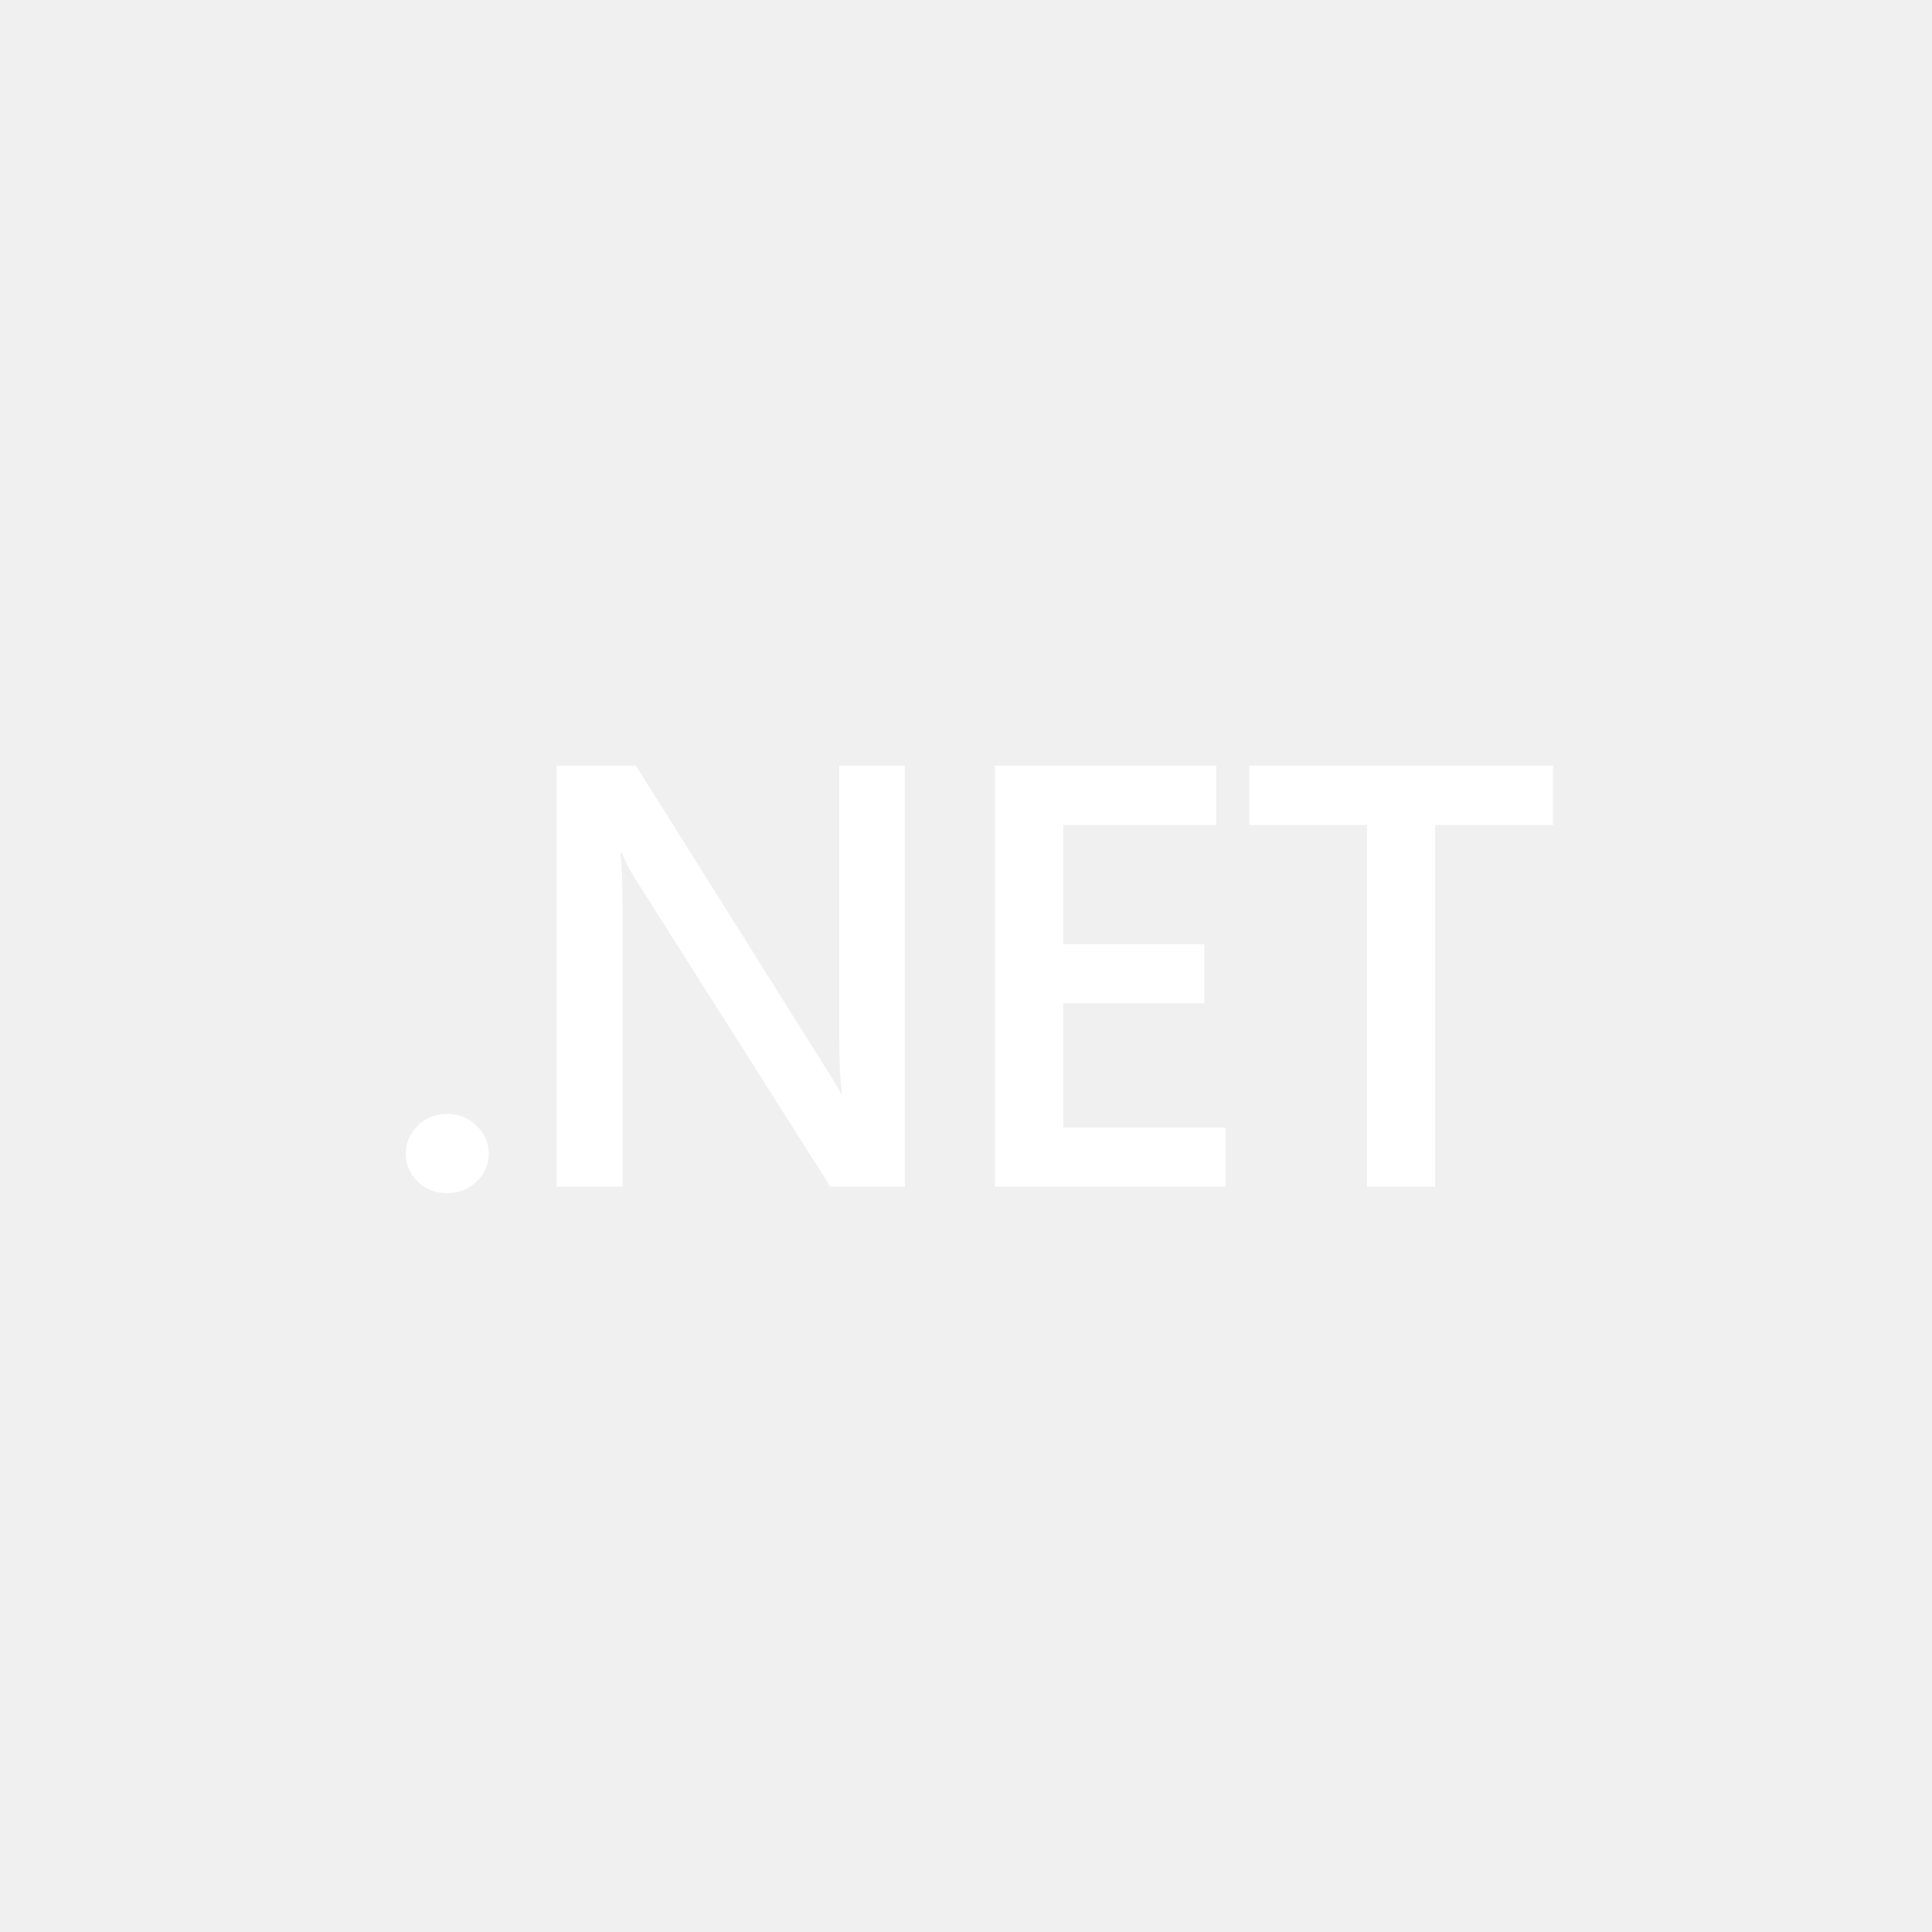
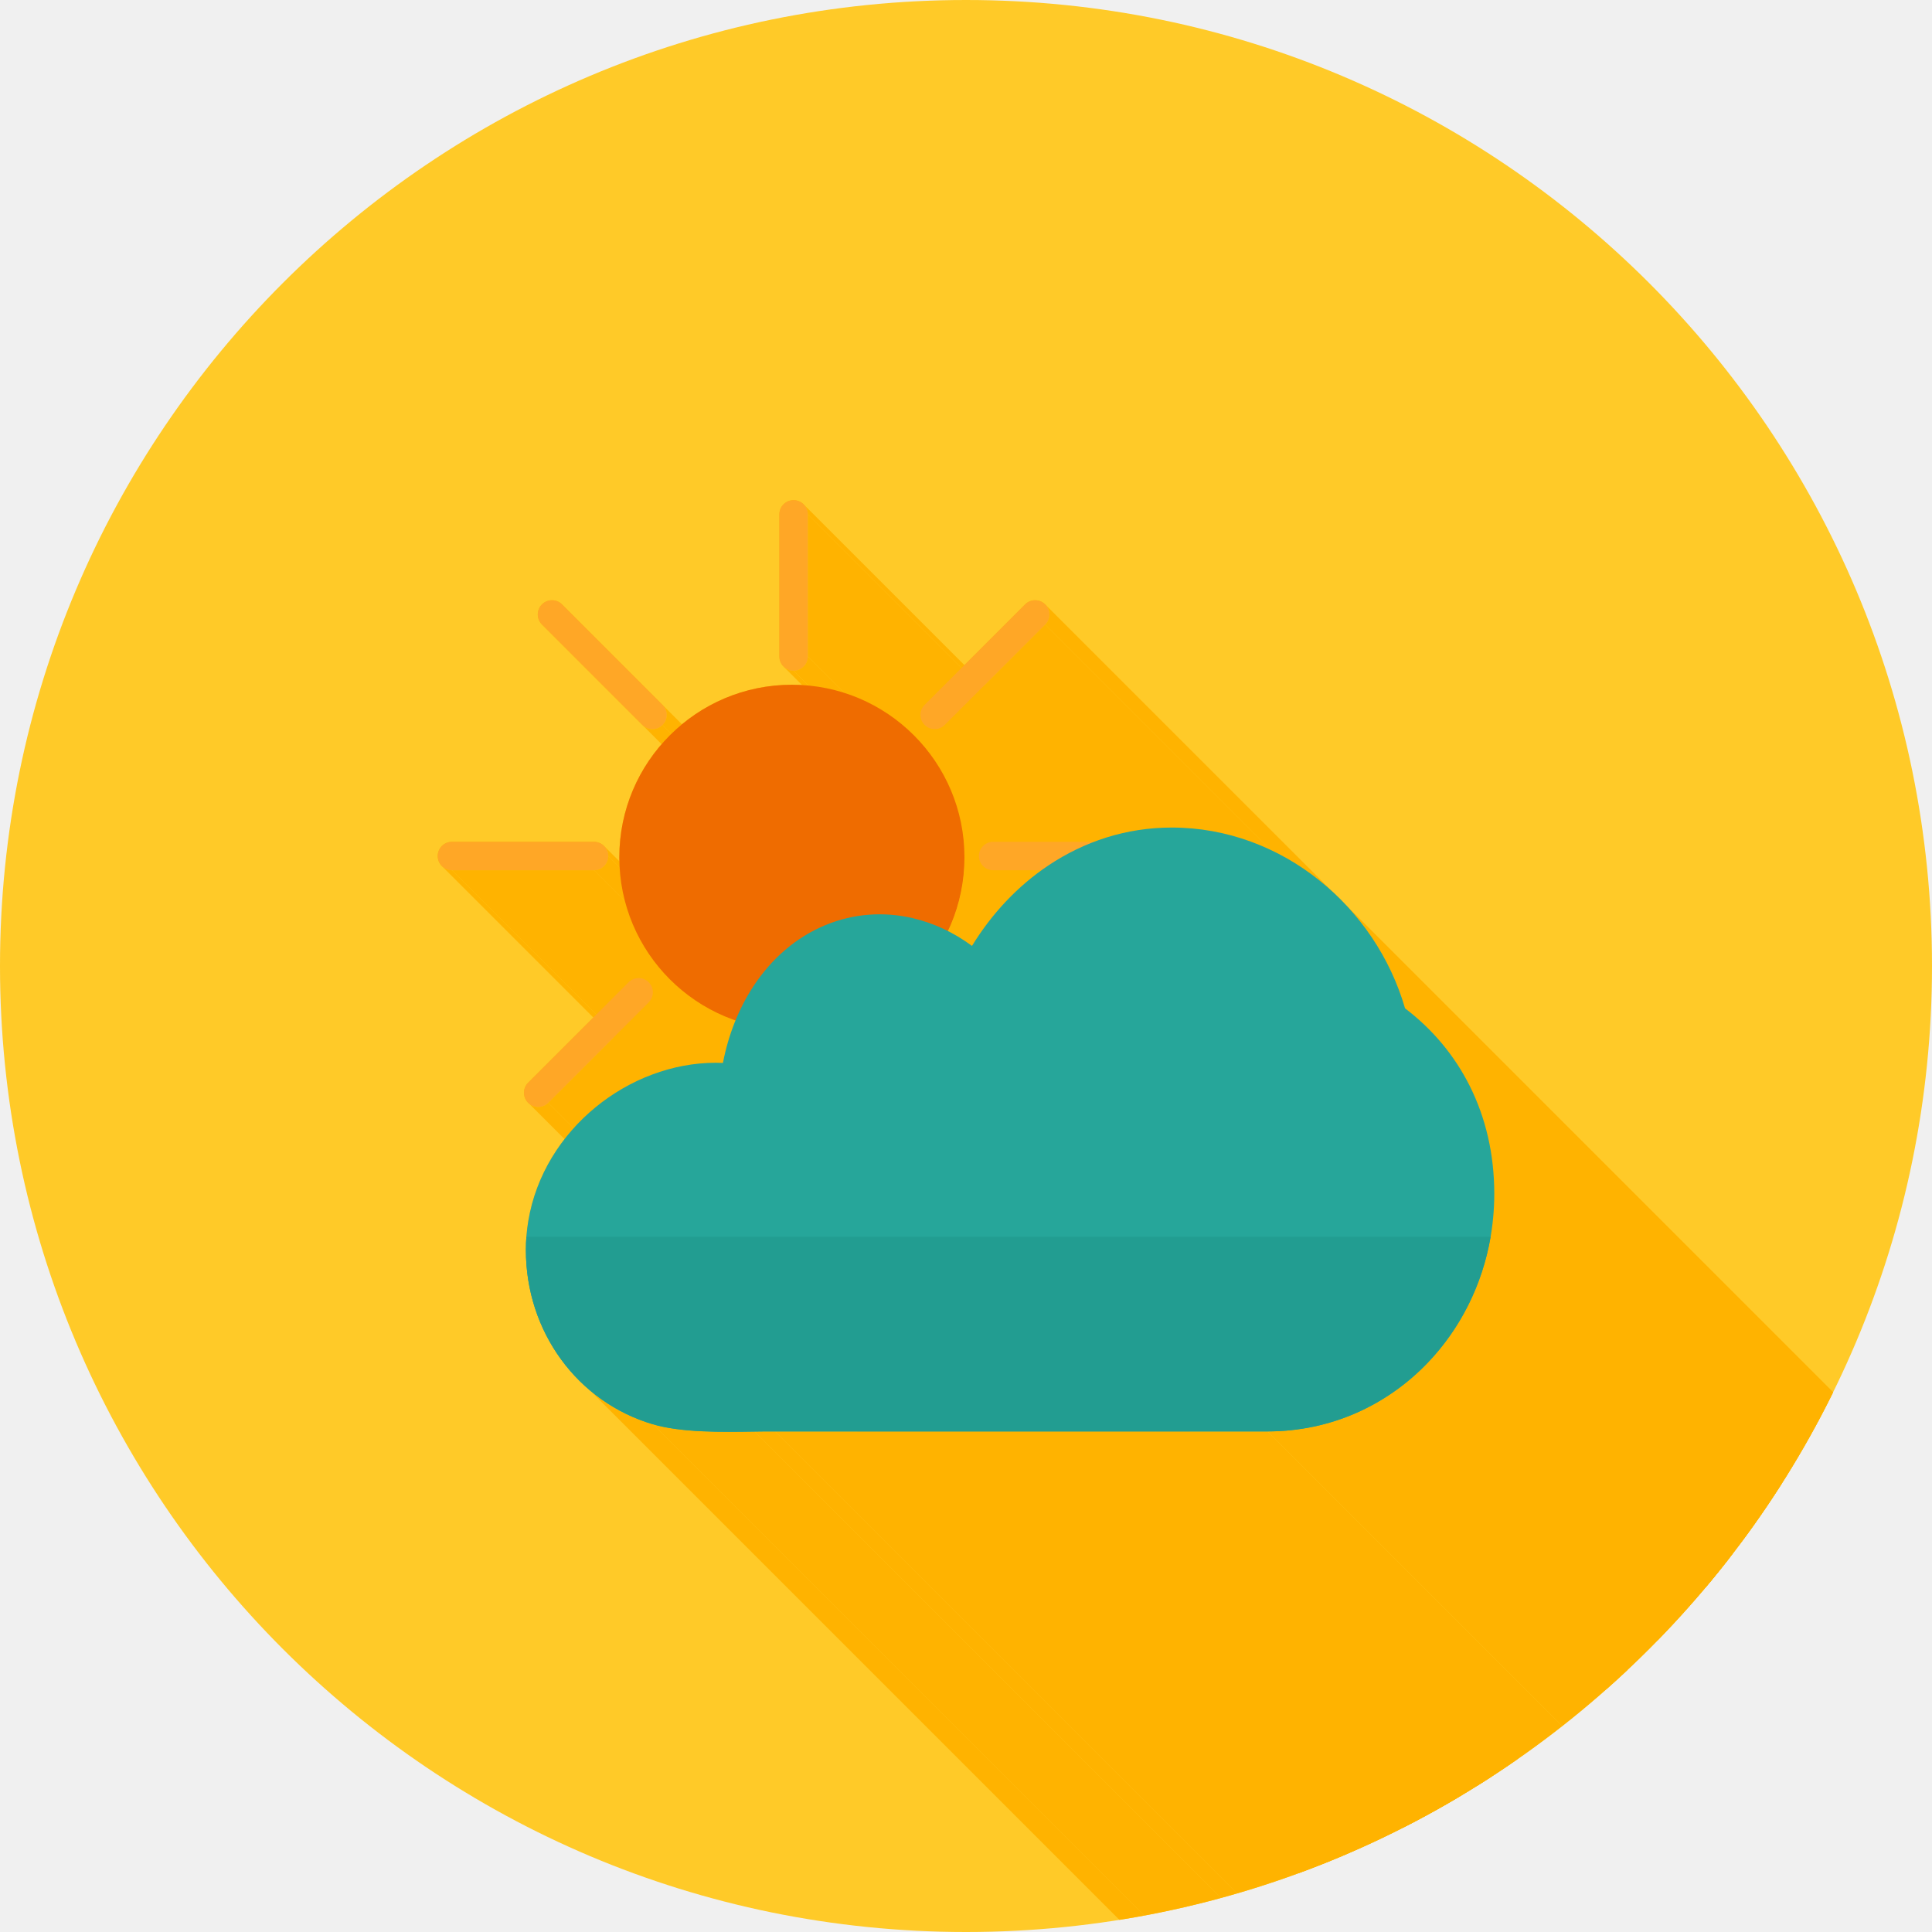
- <svg xmlns="http://www.w3.org/2000/svg" width="456" height="456" viewBox="0 0 456 456" version="1.1" xml:space="preserve" style="fill-rule:evenodd;clip-rule:evenodd;stroke-linejoin:round;stroke-miterlimit:2;">
-   <path d="m 105.5,281.609 c -2.703,0 -5.001,-0.9 -6.893,-2.702 -1.892,-1.848 -2.838,-4.042 -2.838,-6.582 0,-2.587 0.946,-4.804 2.838,-6.652 1.892,-1.848 4.19,-2.772 6.893,-2.772 2.748,0 5.068,0.924 6.96,2.772 1.937,1.848 2.906,4.064 2.906,6.652 0,2.54 -0.968,4.734 -2.906,6.582 -1.892,1.802 -4.212,2.702 -6.96,2.702 z" style="fill:#ffffff;fill-rule:nonzero;stroke-width:0.838" />
-   <path d="M 213.561,280.084 H 195.99 L 149.7,207.054 c -1.171,-1.848 -2.14,-3.765 -2.906,-5.751 h -0.406 c 0.361,2.125 0.541,6.675 0.541,13.65 v 65.132 h -15.543 v -99.36 h 18.719 l 44.737,71.298 c 1.892,2.957 3.109,4.989 3.649,6.098 h 0.27 c -0.45,-2.632 -0.676,-7.09 -0.676,-13.373 v -64.023 h 15.476 z" style="fill:#ffffff;fill-rule:nonzero;stroke-width:0.838" />
-   <path d="m 289.251,280.084 h -54.401 v -99.36 h 52.238 v 13.997 h -36.154 v 28.131 h 33.316 v 13.927 h -33.316 v 29.378 h 38.316 z" style="fill:#ffffff;fill-rule:nonzero;stroke-width:0.838" />
-   <path d="M 366.565,194.721 H 338.722 v 85.363 h -16.084 v -85.363 h -27.775 v -13.997 h 71.701 z" style="fill:#ffffff;fill-rule:nonzero;stroke-width:0.838" />
+ <svg xmlns="http://www.w3.org/2000/svg" xml:space="preserve" width="2048px" height="2048px" style="shape-rendering:geometricPrecision; text-rendering:geometricPrecision; image-rendering:optimizeQuality; fill-rule:evenodd; clip-rule:evenodd" viewBox="0 0 2048 2048">
+   <defs>
+     <style type="text/css">
+    
+     .fil2 {fill:none}
+     .fil4 {fill:#EF6C00}
+     .fil1 {fill:#FFB300}
+     .fil0 {fill:#FFCA28}
+     .fil6 {fill:#229D91;fill-rule:nonzero}
+     .fil5 {fill:#26A69A;fill-rule:nonzero}
+     .fil3 {fill:#FFA726;fill-rule:nonzero}
+    
+   </style>
+     <clipPath id="id0">
+       <path d="M1024 -0.001c565.541,0 1024,458.461 1024,1024 0,565.541 -458.461,1024 -1024,1024 -565.541,0 -1024,-458.461 -1024,-1024 0,-565.541 458.461,-1024 1024,-1024z" />
+     </clipPath>
+   </defs>
+   <g id="Layer_x0020_1">
+     <path class="fil0" d="M1024 -0.001c565.541,0 1024,458.461 1024,1024 0,565.541 -458.461,1024 -1024,1024 -565.541,0 -1024,-458.461 -1024,-1024 0,-565.541 458.461,-1024 1024,-1024z" />
+     <g style="clip-path:url(#id0)">
+       <g id="_464375616">
+         <g>
+           <polygon id="_4668027041" class="fil1" points="1107.94,640.687 2243.82,1776.57 2244.86,1777.71 2245.75,1778.93 2246.51,1780.21 2247.13,1781.55 2247.61,1782.93 2247.96,1784.34 2248.17,1785.77 2248.23,1787.22 2248.17,1788.66 2247.96,1790.09 2247.61,1791.51 2247.13,1792.89 2246.51,1794.22 2245.75,1795.5 2244.86,1796.72 2243.82,1797.87 1107.94,661.985 1108.98,660.841 1109.87,659.623 1110.63,658.34 1111.25,657.003 1111.73,655.623 1112.08,654.212 1112.29,652.779 1112.35,651.336 1112.29,649.893 1112.08,648.46 1111.73,647.049 1111.25,645.669 1110.63,644.332 1109.87,643.049 1108.98,641.83 " />
+           <polygon id="_466802728" class="fil1" points="851.864,534.615 1987.74,1670.5 1988.72,1671.57 1989.58,1672.73 1990.34,1673.97 1990.97,1675.28 1991.48,1676.67 1991.85,1678.11 1992.08,1679.61 1992.16,1681.15 856.275,545.265 856.197,543.724 855.969,542.229 855.598,540.786 855.092,539.402 854.457,538.086 853.703,536.843 852.836,535.683 " />
+           <polygon id="_466803616" class="fil1" points="856.275,545.265 1992.16,1681.15 1992.16,1831.76 856.275,695.873 " />
+           <polygon id="_466803688" class="fil1" points="1107.94,661.985 2243.82,1797.87 2137.33,1904.36 1001.45,768.481 " />
+           <polygon id="_466803760" class="fil1" points="856.275,695.873 1992.16,1831.76 1992.08,1833.3 1991.85,1834.79 1991.48,1836.23 1990.97,1837.62 1990.34,1838.93 1989.58,1840.18 1988.72,1841.34 1987.74,1842.41 1986.68,1843.38 1985.52,1844.24 1984.27,1845 1982.96,1845.63 1981.57,1846.14 1980.13,1846.51 1978.63,1846.74 1977.09,1846.82 841.214,710.934 842.754,710.856 844.249,710.628 845.692,710.258 847.077,709.751 848.392,709.117 849.635,708.362 850.795,707.495 851.864,706.523 852.836,705.454 853.703,704.294 854.457,703.052 855.092,701.736 855.598,700.352 855.969,698.908 856.197,697.413 " />
+           <polygon id="_466803832" class="fil1" points="595.782,640.687 1731.66,1776.57 1838.16,1883.07 702.278,747.184 " />
+           <polygon id="_466803904" class="fil1" points="629.67,922.478 1765.55,2058.36 1614.94,2058.36 479.061,922.478 " />
+           <polygon id="_466803976" class="fil1" points="821.603,1517.36 1957.48,2653.25 1955.3,2653.25 1953.28,2653.25 1951.42,2653.25 1949.7,2653.26 1948.1,2653.26 1946.63,2653.27 1945.27,2653.28 1944,2653.29 1942.82,2653.3 1941.71,2653.31 1940.67,2653.33 1939.68,2653.34 1938.72,2653.35 1937.79,2653.37 1936.88,2653.38 1935.97,2653.39 800.092,1517.51 800.999,1517.5 801.91,1517.48 802.838,1517.47 803.794,1517.46 804.788,1517.44 805.834,1517.43 806.942,1517.42 808.123,1517.41 809.389,1517.4 810.752,1517.39 812.223,1517.38 813.814,1517.38 815.535,1517.37 817.4,1517.37 819.419,1517.36 " />
+           <polygon id="_466804048" class="fil1" points="800.092,1517.51 1935.97,2653.39 1932.68,2653.45 1929.35,2653.5 1925.98,2653.54 1922.58,2653.59 1919.14,2653.62 1915.68,2653.65 1912.19,2653.67 1908.68,2653.68 1905.16,2653.67 1901.62,2653.65 1898.07,2653.61 1894.52,2653.55 1890.97,2653.47 1887.41,2653.37 1883.87,2653.25 1880.33,2653.1 1876.8,2652.92 1873.3,2652.71 1869.81,2652.47 1866.35,2652.2 1862.91,2651.89 1859.51,2651.54 1856.14,2651.16 1852.81,2650.74 1849.52,2650.27 1846.28,2649.76 1843.08,2649.21 1839.95,2648.6 1836.86,2647.95 1833.84,2647.25 1830.88,2646.49 1828,2645.68 692.115,1509.8 695.004,1510.61 697.96,1511.36 700.981,1512.07 704.064,1512.72 707.203,1513.32 710.396,1513.88 713.638,1514.39 716.926,1514.85 720.257,1515.28 723.625,1515.66 727.03,1516.01 730.466,1516.31 733.929,1516.59 737.417,1516.83 740.924,1517.04 744.448,1517.22 747.986,1517.37 751.531,1517.49 755.084,1517.59 758.638,1517.67 762.19,1517.73 765.736,1517.77 769.274,1517.79 772.798,1517.8 776.306,1517.79 779.794,1517.77 783.258,1517.74 786.695,1517.71 790.1,1517.66 793.471,1517.61 796.803,1517.56 " />
+           <polygon id="_466804120" class="fil1" points="692.115,1509.8 1828,2645.68 1824.29,2644.55 1820.62,2643.34 1816.99,2642.07 1813.39,2640.71 1809.83,2639.29 1806.31,2637.8 1802.83,2636.23 1799.38,2634.6 1795.98,2632.9 1792.62,2631.13 1789.29,2629.29 1786.02,2627.39 1782.78,2625.42 1779.59,2623.39 1776.45,2621.3 1773.35,2619.14 1770.29,2616.92 1767.29,2614.64 1764.33,2612.3 1761.42,2609.9 625.539,1474.02 628.449,1476.42 631.407,1478.76 634.413,1481.04 637.466,1483.26 640.565,1485.41 643.711,1487.51 646.901,1489.54 650.136,1491.51 653.413,1493.41 656.735,1495.25 660.096,1497.02 663.5,1498.72 666.944,1500.35 670.427,1501.91 673.949,1503.41 677.509,1504.83 681.107,1506.18 684.741,1507.46 688.411,1508.67 " />
+           <polygon id="_466804192" class="fil1" points="687.648,1041.2 1823.53,2177.08 1824.56,2178.22 1825.46,2179.44 1826.22,2180.73 1826.84,2182.06 1827.32,2183.44 1827.66,2184.85 1827.87,2186.29 1827.94,2187.73 1827.87,2189.17 1827.66,2190.61 1827.32,2192.02 1826.84,2193.4 1826.22,2194.73 1825.46,2196.02 1824.56,2197.23 1823.53,2198.38 687.648,1062.5 688.681,1061.35 689.578,1060.13 690.336,1058.85 690.956,1057.51 691.438,1056.13 691.783,1054.72 691.99,1053.29 692.058,1051.85 691.99,1050.4 691.783,1048.97 691.438,1047.56 690.956,1046.18 690.336,1044.84 689.578,1043.56 688.681,1042.34 " />
+           <polygon id="_466804264" class="fil1" points="841.214,710.934 1977.09,1846.82 1975.55,1846.74 1974.06,1846.51 1972.62,1846.14 1971.23,1845.63 1969.92,1845 1968.67,1844.24 1967.51,1843.38 1966.44,1842.41 830.564,706.523 831.634,707.495 832.794,708.362 834.035,709.117 835.352,709.751 836.735,710.258 838.178,710.628 839.673,710.856 " />
+           <polygon id="_466804336" class="fil1" points="968.779,779.442 2104.66,1915.32 2110.72,1921.68 2116.47,1928.32 2121.9,1935.23 2127,1942.4 2131.76,1949.82 2136.16,1957.48 2140.2,1965.37 2143.86,1973.47 2147.14,1981.78 2150.01,1990.28 2152.48,1998.96 2154.52,2007.81 2156.13,2016.82 2157.29,2025.97 2158,2035.26 2158.24,2044.67 2158.22,2047.29 2158.17,2049.9 2158.07,2052.5 2157.95,2055.09 2157.78,2057.67 2157.59,2060.24 2157.35,2062.8 2157.08,2065.35 2156.78,2067.89 2156.44,2070.42 2156.07,2072.93 2155.66,2075.44 2155.22,2077.94 2154.75,2080.42 2154.24,2082.89 2153.7,2085.35 2153.13,2087.79 2152.52,2090.23 2151.88,2092.65 2151.21,2095.06 2150.51,2097.45 2149.78,2099.83 2149.01,2102.2 2148.21,2104.55 2147.39,2106.89 2146.53,2109.21 2145.64,2111.52 2144.72,2113.81 2143.77,2116.09 2142.8,2118.35 2141.79,2120.6 2140.75,2122.83 1004.87,986.944 1005.91,984.714 1006.91,982.468 1007.89,980.206 1008.84,977.929 1009.76,975.635 1010.65,973.327 1011.51,971.004 1012.33,968.666 1013.13,966.315 1013.89,963.948 1014.63,961.568 1015.33,959.174 1016,956.766 1016.64,954.346 1017.25,951.911 1017.82,949.465 1018.36,947.006 1018.87,944.535 1019.34,942.053 1019.78,939.557 1020.19,937.051 1020.56,934.534 1020.9,932.005 1021.2,929.466 1021.47,926.916 1021.7,924.355 1021.9,921.785 1022.07,919.205 1022.19,916.615 1022.28,914.017 1022.34,911.409 1022.36,908.792 1022.12,899.378 1021.41,890.089 1020.25,880.934 1018.64,871.926 1016.6,863.075 1014.13,854.395 1011.26,845.896 1007.98,837.588 1004.32,829.485 1000.28,821.598 995.874,813.937 991.116,806.515 986.016,799.344 980.585,792.433 974.835,785.795 " />
+           <polygon id="_466804408" class="fil1" points="1001.45,768.481 2137.33,1904.36 2136.18,1905.4 2134.97,1906.29 2133.68,1907.05 2132.35,1907.67 2130.97,1908.15 2129.56,1908.5 2128.12,1908.71 2126.68,1908.77 2125.24,1908.71 2123.8,1908.5 2122.39,1908.15 2121.01,1907.67 2119.68,1907.05 2118.39,1906.29 2117.17,1905.4 2116.03,1904.36 980.149,768.481 981.292,769.515 982.511,770.411 983.794,771.169 985.131,771.79 986.511,772.271 987.922,772.616 989.355,772.823 990.798,772.892 992.241,772.823 993.674,772.616 995.085,772.271 996.465,771.79 997.802,771.169 999.085,770.411 1000.3,769.515 " />
+           <polygon id="_466804480" class="fil1" points="1428.65,961.315 2564.53,2097.2 2567.98,2101.03 2571.37,2104.93 2574.68,2108.89 2577.91,2112.92 2581.07,2117 2584.16,2121.15 2587.16,2125.36 2590.09,2129.63 2592.94,2133.95 2595.7,2138.33 2598.39,2142.77 2600.99,2147.26 2603.51,2151.8 2605.94,2156.39 2608.28,2161.03 2610.54,2165.71 2612.71,2170.45 2614.79,2175.22 2616.77,2180.05 2618.67,2184.91 2620.47,2189.82 2622.17,2194.77 2623.79,2199.75 2625.3,2204.78 1489.42,1068.89 1487.9,1063.87 1486.29,1058.89 1484.59,1053.94 1482.79,1049.03 1480.89,1044.17 1478.91,1039.34 1476.83,1034.56 1474.66,1029.83 1472.4,1025.14 1470.06,1020.5 1467.63,1015.91 1465.11,1011.37 1462.51,1006.89 1459.82,1002.45 1457.06,998.071 1454.21,993.747 1451.28,989.48 1448.27,985.27 1445.19,981.121 1442.03,977.033 1438.8,973.007 1435.49,969.044 1432.1,965.147 " />
+           <polygon id="_466804552" class="fil1" points="1521.88,1098.54 2657.76,2234.42 2660.01,2236.92 2662.21,2239.45 2664.38,2242 2666.5,2244.59 2668.59,2247.2 2670.65,2249.85 2672.66,2252.52 2674.63,2255.23 2676.57,2257.96 2678.47,2260.72 2680.32,2263.5 2682.14,2266.32 2683.92,2269.16 2685.66,2272.03 2687.36,2274.93 2689.01,2277.85 2690.63,2280.81 2692.21,2283.79 2693.74,2286.79 1557.86,1150.91 1556.33,1147.9 1554.75,1144.92 1553.13,1141.97 1551.47,1139.05 1549.78,1136.15 1548.04,1133.28 1546.26,1130.44 1544.44,1127.62 1542.58,1124.83 1540.69,1122.07 1538.75,1119.34 1536.78,1116.64 1534.76,1113.97 1532.71,1111.32 1530.62,1108.71 1528.5,1106.12 1526.33,1103.56 1524.13,1101.04 " />
+           <polygon id="_466804624" class="fil1" points="1104.02,922.478 2239.91,2058.36 2188.64,2058.36 1052.76,922.478 " />
+           <polygon id="_466804696" class="fil1" points="479.061,922.478 1614.94,2058.36 1613.4,2058.28 1611.91,2058.05 1610.46,2057.68 1609.08,2057.18 1607.76,2056.54 1606.52,2055.79 1605.36,2054.92 1604.29,2053.95 468.411,918.067 469.48,919.039 470.64,919.906 471.883,920.661 473.198,921.295 474.583,921.801 476.026,922.172 477.521,922.4 " />
+           <polygon id="_466804768" class="fil1" points="581.151,1168.99 1717.03,2304.87 1715.89,2305.91 1714.67,2306.8 1713.39,2307.56 1712.05,2308.18 1710.67,2308.66 1709.26,2309.01 1707.83,2309.22 1706.38,2309.28 1704.94,2309.22 1703.51,2309.01 1702.1,2308.66 1700.72,2308.18 1699.38,2307.56 1698.1,2306.8 1696.88,2305.91 560.997,1170.03 562.216,1170.92 563.498,1171.68 564.835,1172.3 566.215,1172.78 567.626,1173.13 569.059,1173.33 570.502,1173.4 571.946,1173.33 573.378,1173.13 574.79,1172.78 576.169,1172.3 577.506,1171.68 578.789,1170.92 580.008,1170.03 " />
+           <polygon id="_466804840" class="fil1" points="640.32,896.767 1776.2,2032.65 1777.17,2033.72 1778.04,2034.88 1778.79,2036.12 1779.43,2037.44 1779.94,2038.82 1780.31,2040.26 1780.53,2041.76 1780.61,2043.3 644.731,907.417 644.653,905.877 644.425,904.381 644.054,902.938 643.548,901.554 642.913,900.238 642.159,898.996 641.292,897.836 " />
+           <polygon id="_466804912" class="fil1" points="702.278,747.184 1838.16,1883.07 1839.19,1884.21 1840.09,1885.43 1840.85,1886.71 1841.47,1888.05 1841.95,1889.43 1842.29,1890.84 1842.5,1892.27 1842.57,1893.71 1842.5,1895.16 1842.29,1896.59 1841.95,1898 1841.47,1899.38 1840.85,1900.72 1840.09,1902 1839.19,1903.22 1838.16,1904.36 702.278,768.481 703.312,767.338 704.208,766.119 704.966,764.836 705.586,763.499 706.068,762.12 706.413,760.708 706.62,759.276 706.688,757.832 706.62,756.389 706.413,754.956 706.068,753.545 705.586,752.166 704.966,750.829 704.208,749.546 703.312,748.327 " />
+           <polygon id="_466804984" class="fil1" points="702.278,768.481 1838.16,1904.36 1837.02,1905.4 1835.8,1906.29 1834.51,1907.05 1833.18,1907.67 1831.8,1908.15 1830.39,1908.5 1828.95,1908.71 1827.51,1908.77 1826.07,1908.71 1824.63,1908.5 1823.22,1908.15 1821.84,1907.67 1820.51,1907.05 1819.22,1906.29 1818,1905.4 1816.86,1904.36 680.98,768.481 682.124,769.515 683.343,770.411 684.625,771.169 685.962,771.79 687.342,772.271 688.753,772.616 690.186,772.823 691.629,772.892 693.073,772.823 694.505,772.616 695.917,772.271 697.296,771.79 698.633,771.169 699.916,770.411 701.135,769.515 " />
+           <polygon id="_466805056" class="fil1" points="1513.75,1444.24 2649.63,2580.12 2645.54,2584.3 2641.37,2588.38 2637.09,2592.35 2632.73,2596.22 2628.27,2599.98 2623.72,2603.62 2619.09,2607.16 2614.37,2610.58 2609.57,2613.89 2604.68,2617.07 2599.72,2620.14 2594.67,2623.09 2589.55,2625.91 2584.34,2628.6 2579.07,2631.17 2573.72,2633.6 2568.3,2635.91 2562.81,2638.08 2557.26,2640.11 2551.64,2642.01 2545.95,2643.76 2540.2,2645.37 2534.38,2646.84 2528.51,2648.16 2522.58,2649.34 2516.59,2650.36 2510.55,2651.24 2504.45,2651.95 2498.31,2652.52 2492.11,2652.92 2485.86,2653.16 2479.57,2653.25 1343.69,1517.36 1349.98,1517.28 1356.23,1517.04 1362.43,1516.63 1368.57,1516.07 1374.67,1515.35 1380.71,1514.48 1386.7,1513.46 1392.63,1512.28 1398.5,1510.96 1404.32,1509.49 1410.07,1507.88 1415.75,1506.12 1421.38,1504.23 1426.93,1502.19 1432.42,1500.02 1437.84,1497.72 1443.19,1495.28 1448.46,1492.72 1453.66,1490.02 1458.79,1487.2 1463.83,1484.26 1468.8,1481.19 1473.69,1478 1478.49,1474.7 1483.21,1471.28 1487.84,1467.74 1492.39,1464.09 1496.85,1460.33 1501.21,1456.47 1505.48,1452.49 1509.66,1448.42 " />
+           <polygon id="_466805128" class="fil1" points="1557.86,1150.91 2693.74,2286.79 2695.32,2289.98 2696.84,2293.2 2698.32,2296.44 2699.75,2299.72 2701.14,2303.01 2702.47,2306.34 2703.76,2309.69 2705.01,2313.07 2706.2,2316.47 2707.34,2319.9 2708.44,2323.35 2709.49,2326.83 2710.49,2330.33 2711.44,2333.86 2712.34,2337.41 2713.19,2340.99 2713.99,2344.59 2714.74,2348.21 2715.45,2351.86 2716.1,2355.53 2716.7,2359.22 2717.25,2362.93 2717.74,2366.67 2718.19,2370.43 2718.58,2374.21 2718.93,2378.02 2719.22,2381.84 2719.46,2385.69 2719.64,2389.55 2719.77,2393.44 2719.85,2397.35 2719.88,2401.28 1584,1265.39 1583.97,1261.46 1583.89,1257.56 1583.76,1253.67 1583.57,1249.8 1583.34,1245.96 1583.05,1242.13 1582.7,1238.33 1582.31,1234.55 1581.86,1230.79 1581.36,1227.05 1580.82,1223.34 1580.22,1219.65 1579.56,1215.98 1578.86,1212.33 1578.11,1208.71 1577.31,1205.11 1576.46,1201.53 1575.56,1197.98 1574.61,1194.45 1573.61,1190.95 1572.56,1187.47 1571.46,1184.02 1570.32,1180.59 1569.12,1177.18 1567.88,1173.81 1566.59,1170.46 1565.25,1167.13 1563.87,1163.83 1562.44,1160.56 1560.96,1157.32 1559.43,1154.1 " />
+           <polygon id="_466805200" class="fil1" points="1584,1265.39 2719.88,2401.28 2719.88,2402.74 2719.87,2404.2 2719.85,2405.65 2719.82,2407.11 2719.78,2408.56 2719.74,2410.01 2719.69,2411.46 2719.63,2412.91 2719.57,2414.36 2719.49,2415.8 2719.41,2417.24 2719.32,2418.68 2719.23,2420.12 2719.13,2421.56 2719.01,2422.99 2718.9,2424.42 2718.77,2425.85 2718.64,2427.28 2718.49,2428.7 2718.35,2430.12 2718.19,2431.54 2718.03,2432.96 2717.86,2434.38 2717.68,2435.79 2717.49,2437.2 2717.3,2438.61 2717.1,2440.02 2716.89,2441.42 2716.68,2442.82 2716.45,2444.22 2716.23,2445.61 2715.99,2447.01 1580.11,1311.13 1580.34,1309.73 1580.57,1308.34 1580.8,1306.94 1581.01,1305.54 1581.22,1304.13 1581.42,1302.73 1581.61,1301.32 1581.8,1299.91 1581.97,1298.49 1582.14,1297.08 1582.31,1295.66 1582.46,1294.24 1582.61,1292.82 1582.75,1291.39 1582.89,1289.97 1583.01,1288.54 1583.13,1287.11 1583.24,1285.67 1583.35,1284.24 1583.44,1282.8 1583.53,1281.36 1583.61,1279.92 1583.69,1278.48 1583.75,1277.03 1583.81,1275.58 1583.86,1274.13 1583.9,1272.68 1583.94,1271.23 1583.96,1269.77 1583.98,1268.31 1584,1266.85 " />
+           <polygon id="_466805272" class="fil1" points="1052.76,922.478 2188.64,2058.36 2187.1,2058.28 2185.6,2058.05 2184.16,2057.68 2182.78,2057.18 2181.46,2056.54 2180.22,2055.79 2179.06,2054.92 2177.99,2053.95 1042.11,918.067 1043.18,919.039 1044.34,919.906 1045.58,920.661 1046.89,921.295 1048.28,921.801 1049.72,922.172 1051.22,922.4 " />
+           <polygon id="_466805344" class="fil1" points="1580.11,1311.13 2715.99,2447.01 2715.12,2451.81 2714.16,2456.58 2713.11,2461.32 2711.99,2466.02 2710.78,2470.69 2709.48,2475.33 2708.11,2479.92 2706.66,2484.48 2705.12,2489.01 2703.51,2493.49 2701.82,2497.93 2700.05,2502.33 2698.2,2506.69 2696.28,2511 2694.29,2515.27 2692.22,2519.5 2690.07,2523.68 2687.85,2527.81 2685.56,2531.89 2683.2,2535.92 2680.77,2539.9 2678.27,2543.84 2675.71,2547.72 2673.07,2551.54 2670.37,2555.31 2667.6,2559.03 2664.76,2562.69 2661.86,2566.3 2658.9,2569.84 2655.87,2573.33 2652.78,2576.76 2649.63,2580.12 1513.75,1444.24 1516.9,1440.87 1519.99,1437.45 1523.02,1433.96 1525.98,1430.41 1528.88,1426.81 1531.72,1423.15 1534.49,1419.43 1537.19,1415.66 1539.83,1411.83 1542.39,1407.95 1544.89,1404.02 1547.32,1400.04 1549.68,1396.01 1551.97,1391.92 1554.19,1387.79 1556.33,1383.62 1558.4,1379.39 1560.4,1375.12 1562.32,1370.81 1564.17,1366.45 1565.94,1362.05 1567.63,1357.61 1569.24,1353.13 1570.78,1348.6 1572.23,1344.04 1573.6,1339.45 1574.89,1334.81 1576.11,1330.14 1577.23,1325.44 1578.28,1320.7 1579.24,1315.93 " />
+           <polygon id="_466805416" class="fil1" points="644.731,907.417 1780.61,2043.3 1780.53,2044.84 1780.31,2046.33 1779.94,2047.78 1779.43,2049.16 1778.79,2050.48 1778.04,2051.72 1777.17,2052.88 1776.2,2053.95 1775.13,2054.92 1773.97,2055.79 1772.73,2056.54 1771.41,2057.18 1770.03,2057.68 1768.59,2058.05 1767.09,2058.28 1765.55,2058.36 629.67,922.478 631.21,922.4 632.705,922.172 634.149,921.801 635.533,921.295 636.849,920.661 638.091,919.906 639.251,919.039 640.32,918.067 641.292,916.998 642.159,915.838 642.913,914.596 643.548,913.28 644.054,911.896 644.425,910.452 644.653,908.957 " />
+           <polygon id="_466805488" class="fil1" points="779.646,1081.73 1915.53,2217.61 1908.87,2215.16 1902.33,2212.46 1895.93,2209.53 1889.66,2206.35 1883.53,2202.94 1877.55,2199.31 1871.72,2195.46 1866.05,2191.4 1860.54,2187.13 1855.21,2182.65 1850.05,2177.98 714.166,1042.1 719.326,1046.77 724.662,1051.25 730.169,1055.52 735.839,1059.58 741.668,1063.43 747.649,1067.06 753.778,1070.47 760.047,1073.64 766.452,1076.58 772.987,1079.28 " />
+           <polygon id="_466805560" class="fil1" points="687.648,1062.5 1823.53,2198.38 1717.03,2304.87 581.151,1168.99 " />
+           <polygon id="_466805632" class="fil1" points="1343.69,1517.36 2479.57,2653.25 1957.48,2653.25 821.603,1517.36 " />
+         </g>
+         <path id="_464376912" class="fil1" d="M1052.76 892.355l106.929 0c25.569,-9.733 53.208,-15.118 82.406,-15.118 58.615,0 112.937,21.142 156.465,55.967 42.881,34.304 75.236,81.914 90.86,135.691 29.112,22.114 52.28,49.818 68.445,82.013 17.013,33.885 26.138,72.48 26.138,114.484 0,15.595 -1.332,30.882 -3.892,45.732 -8.858,51.392 -32.421,97.543 -66.36,133.114 -43.048,45.117 -102.683,73.124 -170.062,73.124l-522.083 0c-12.11,0 -16.666,0.073 -21.51,0.149 -34.851,0.552 -77.541,1.228 -107.978,-7.714 -39.698,-11.662 -73.565,-36.163 -97.401,-68.857 -23.5,-32.233 -37.253,-72.354 -37.253,-115.931 0,-4.663 0.176,-9.293 0.52,-13.886 0.429,-5.727 1.12,-11.396 2.057,-16.998 8.125,-48.515 34.905,-90.552 71.219,-120.362 35.999,-29.552 81.506,-47.185 127.473,-47.185 2.517,0 5.057,0.056 7.619,0.172 2.998,-15.621 7.46,-30.739 13.297,-45.025 -71.671,-24.773 -123.144,-92.843 -123.144,-172.935 0,-101.028 81.9,-182.928 182.927,-182.928 101.028,0 182.928,81.9 182.928,182.928 0,27.959 -6.273,54.454 -17.487,78.152 8.833,4.476 17.36,9.748 25.479,15.758 19.234,-31.409 44.204,-58.984 73.676,-80.224l-51.267 0c-8.319,0 -15.061,-6.743 -15.061,-15.061 0,-8.319 6.743,-15.061 15.061,-15.061zm33.888 -251.668c5.881,-5.881 15.417,-5.881 21.298,0 5.881,5.881 5.881,15.417 0,21.298l-106.497 106.497c-5.881,5.881 -15.417,5.881 -21.298,0 -5.881,-5.881 -5.881,-15.417 0,-21.298l106.497 -106.497zm-398.998 400.511c5.881,5.881 5.881,15.417 0,21.298l-106.497 106.497c-5.881,5.881 -15.417,5.881 -21.298,0 -5.881,-5.881 -5.881,-15.417 0,-21.298l106.497 -106.497c5.881,-5.881 15.417,-5.881 21.298,0zm-91.866 -400.511l106.497 106.497c5.881,5.881 5.881,15.417 0,21.298 -5.881,5.881 -15.417,5.881 -21.298,0l-106.497 -106.497c-5.881,-5.881 -5.881,-15.417 0,-21.298 5.881,-5.881 15.417,-5.881 21.298,0zm245.432 -110.484c8.319,0 15.061,6.743 15.061,15.061l0 150.608c0,8.319 -6.743,15.061 -15.061,15.061 -8.317,0 -15.061,-6.743 -15.061,-15.061l0 -150.608c0,-8.319 6.744,-15.061 15.061,-15.061zm-362.152 362.152l150.608 0c8.319,0 15.061,6.743 15.061,15.061 0,8.319 -6.743,15.061 -15.061,15.061l-150.608 0c-8.319,0 -15.061,-6.743 -15.061,-15.061 0,-8.319 6.743,-15.061 15.061,-15.061z" />
+       </g>
+     </g>
+     <path class="fil2" d="M1024 -0.001c565.541,0 1024,458.461 1024,1024 0,565.541 -458.461,1024 -1024,1024 -565.541,0 -1024,-458.461 -1024,-1024 0,-565.541 458.461,-1024 1024,-1024z" />
+     <path class="fil3" d="M1052.76 922.478c-8.319,0 -15.061,-6.743 -15.061,-15.061 0,-8.317 6.743,-15.061 15.061,-15.061l150.61 0c8.317,0 15.061,6.744 15.061,15.061 0,8.319 -6.744,15.061 -15.061,15.061l-150.61 0z" />
+     <ellipse class="fil4" cx="839.429" cy="908.791" rx="182.928" ry="182.928" />
+     <path class="fil5" d="M1242.09 877.237c58.615,0 112.937,21.142 156.465,55.967 42.881,34.305 75.236,81.914 90.86,135.691 29.112,22.114 52.28,49.818 68.445,82.012 17.013,33.886 26.138,72.481 26.138,114.486 0,69.573 -26.506,132.997 -70.252,178.846 -43.048,45.117 -102.683,73.124 -170.062,73.124l-522.083 0c-12.11,0 -16.666,0.073 -21.51,0.149 -34.851,0.552 -77.541,1.228 -107.978,-7.714 -39.698,-11.662 -73.565,-36.162 -97.401,-68.857 -23.5,-32.233 -37.253,-72.354 -37.253,-115.931 0,-10.476 0.887,-20.791 2.577,-30.885 8.125,-48.515 34.905,-90.552 71.219,-120.362 35.999,-29.552 81.506,-47.186 127.473,-47.186 2.517,0 5.057,0.057 7.619,0.174 5.683,-29.621 16.635,-57.436 32.239,-81.191 19.009,-28.937 44.861,-51.889 76.499,-64.944 30.282,-12.485 62.049,-14.343 92.112,-7.404 22.437,5.178 43.937,15.268 63.149,29.491 20.862,-34.067 48.47,-63.623 81.253,-85.478 37.603,-25.068 81.886,-39.987 130.491,-39.987z" />
+     <path class="fil6" d="M1580.1 1311.12c-8.859,51.392 -32.418,97.544 -66.357,133.115 -43.048,45.117 -102.683,73.124 -170.062,73.124l-522.083 0c-12.11,0 -16.666,0.073 -21.51,0.149 -34.851,0.552 -77.541,1.228 -107.978,-7.714 -39.698,-11.662 -73.565,-36.162 -97.401,-68.857 -23.5,-32.233 -37.253,-72.354 -37.253,-115.931 0,-4.662 0.175,-9.293 0.52,-13.886l1022.12 0z" />
+     <path class="fil3" d="M826.152 545.265c0,-8.319 6.744,-15.063 15.061,-15.063 8.319,0 15.061,6.744 15.061,15.063l0 150.608c0,8.319 -6.743,15.061 -15.061,15.061 -8.317,0 -15.061,-6.743 -15.061,-15.061l0 -150.608z" />
+     <path class="fil3" d="M574.484 661.985c-5.881,-5.881 -5.881,-15.417 0,-21.298 5.881,-5.881 15.417,-5.881 21.298,0l106.497 106.497c5.882,5.881 5.882,15.417 0,21.298 -5.881,5.881 -15.417,5.881 -21.298,0l-106.497 -106.497z" />
+     <path class="fil3" d="M1086.65 640.687c5.881,-5.881 15.417,-5.881 21.298,0 5.881,5.881 5.881,15.417 0,21.298l-106.497 106.497c-5.881,5.881 -15.417,5.881 -21.298,0 -5.881,-5.881 -5.881,-15.417 0,-21.298l106.497 -106.497z" />
+     <path class="fil3" d="M666.35 1041.2c5.881,-5.881 15.417,-5.881 21.298,0 5.881,5.881 5.881,15.417 0,21.298l-106.497 106.497c-5.881,5.881 -15.417,5.881 -21.298,0 -5.881,-5.881 -5.881,-15.417 0,-21.298l106.497 -106.497z" />
+     <path class="fil3" d="M479.061 922.478c-8.319,0 -15.061,-6.743 -15.061,-15.061 0,-8.317 6.743,-15.061 15.061,-15.061l150.608 0c8.319,0 15.061,6.744 15.061,15.061 0,8.319 -6.743,15.061 -15.061,15.061l-150.608 0z" />
+   </g>
</svg>
